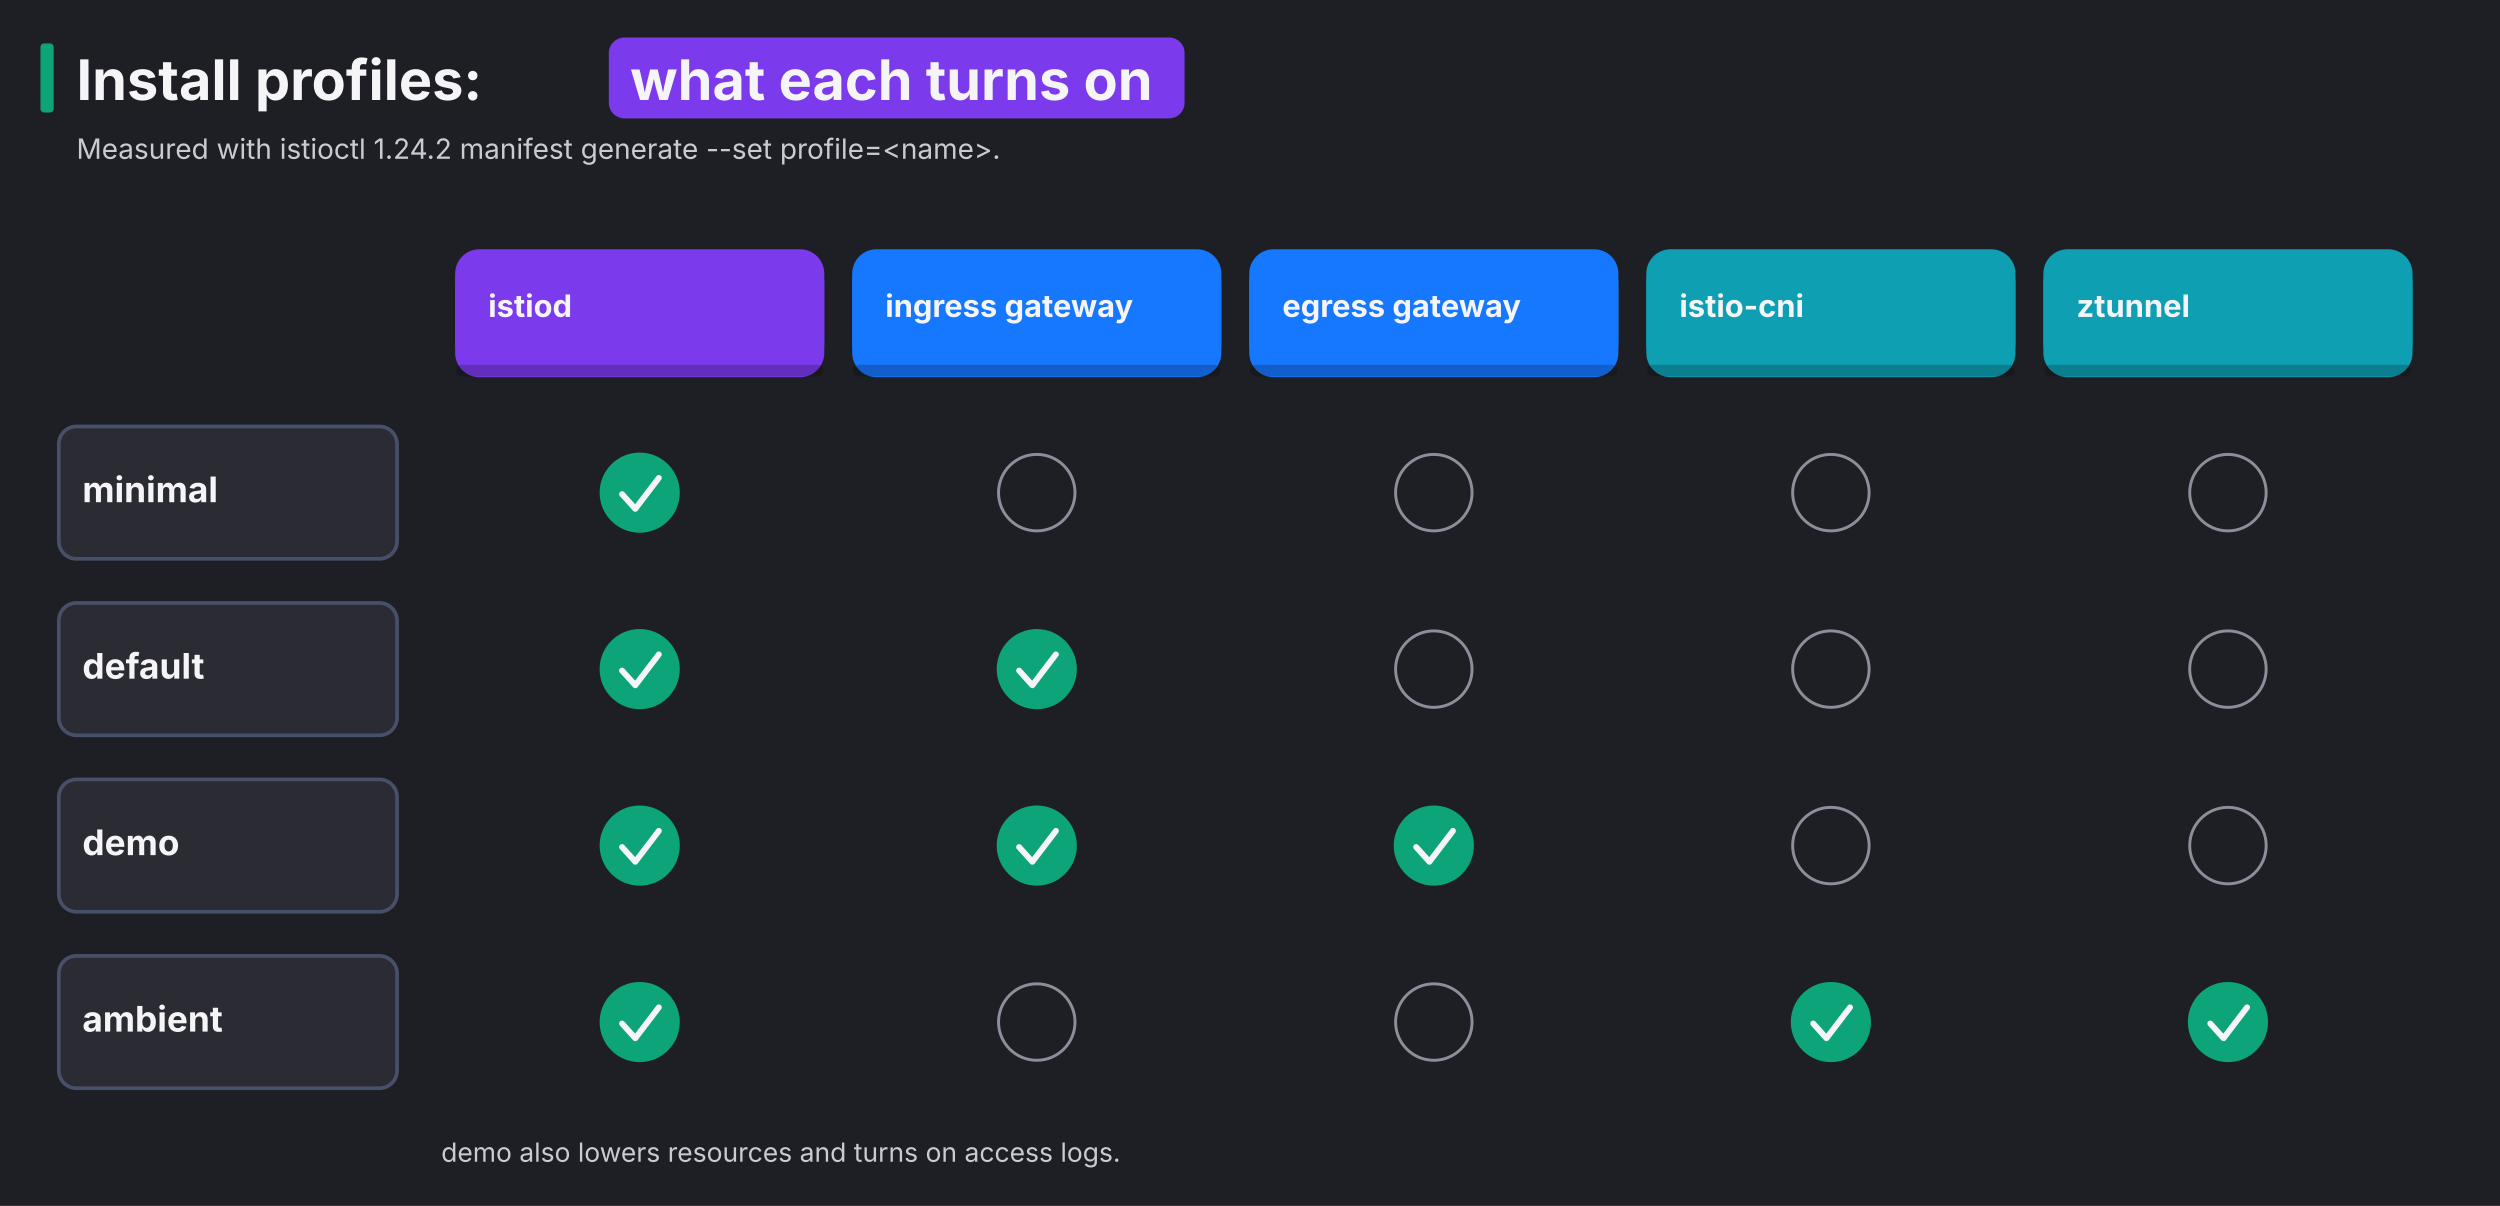
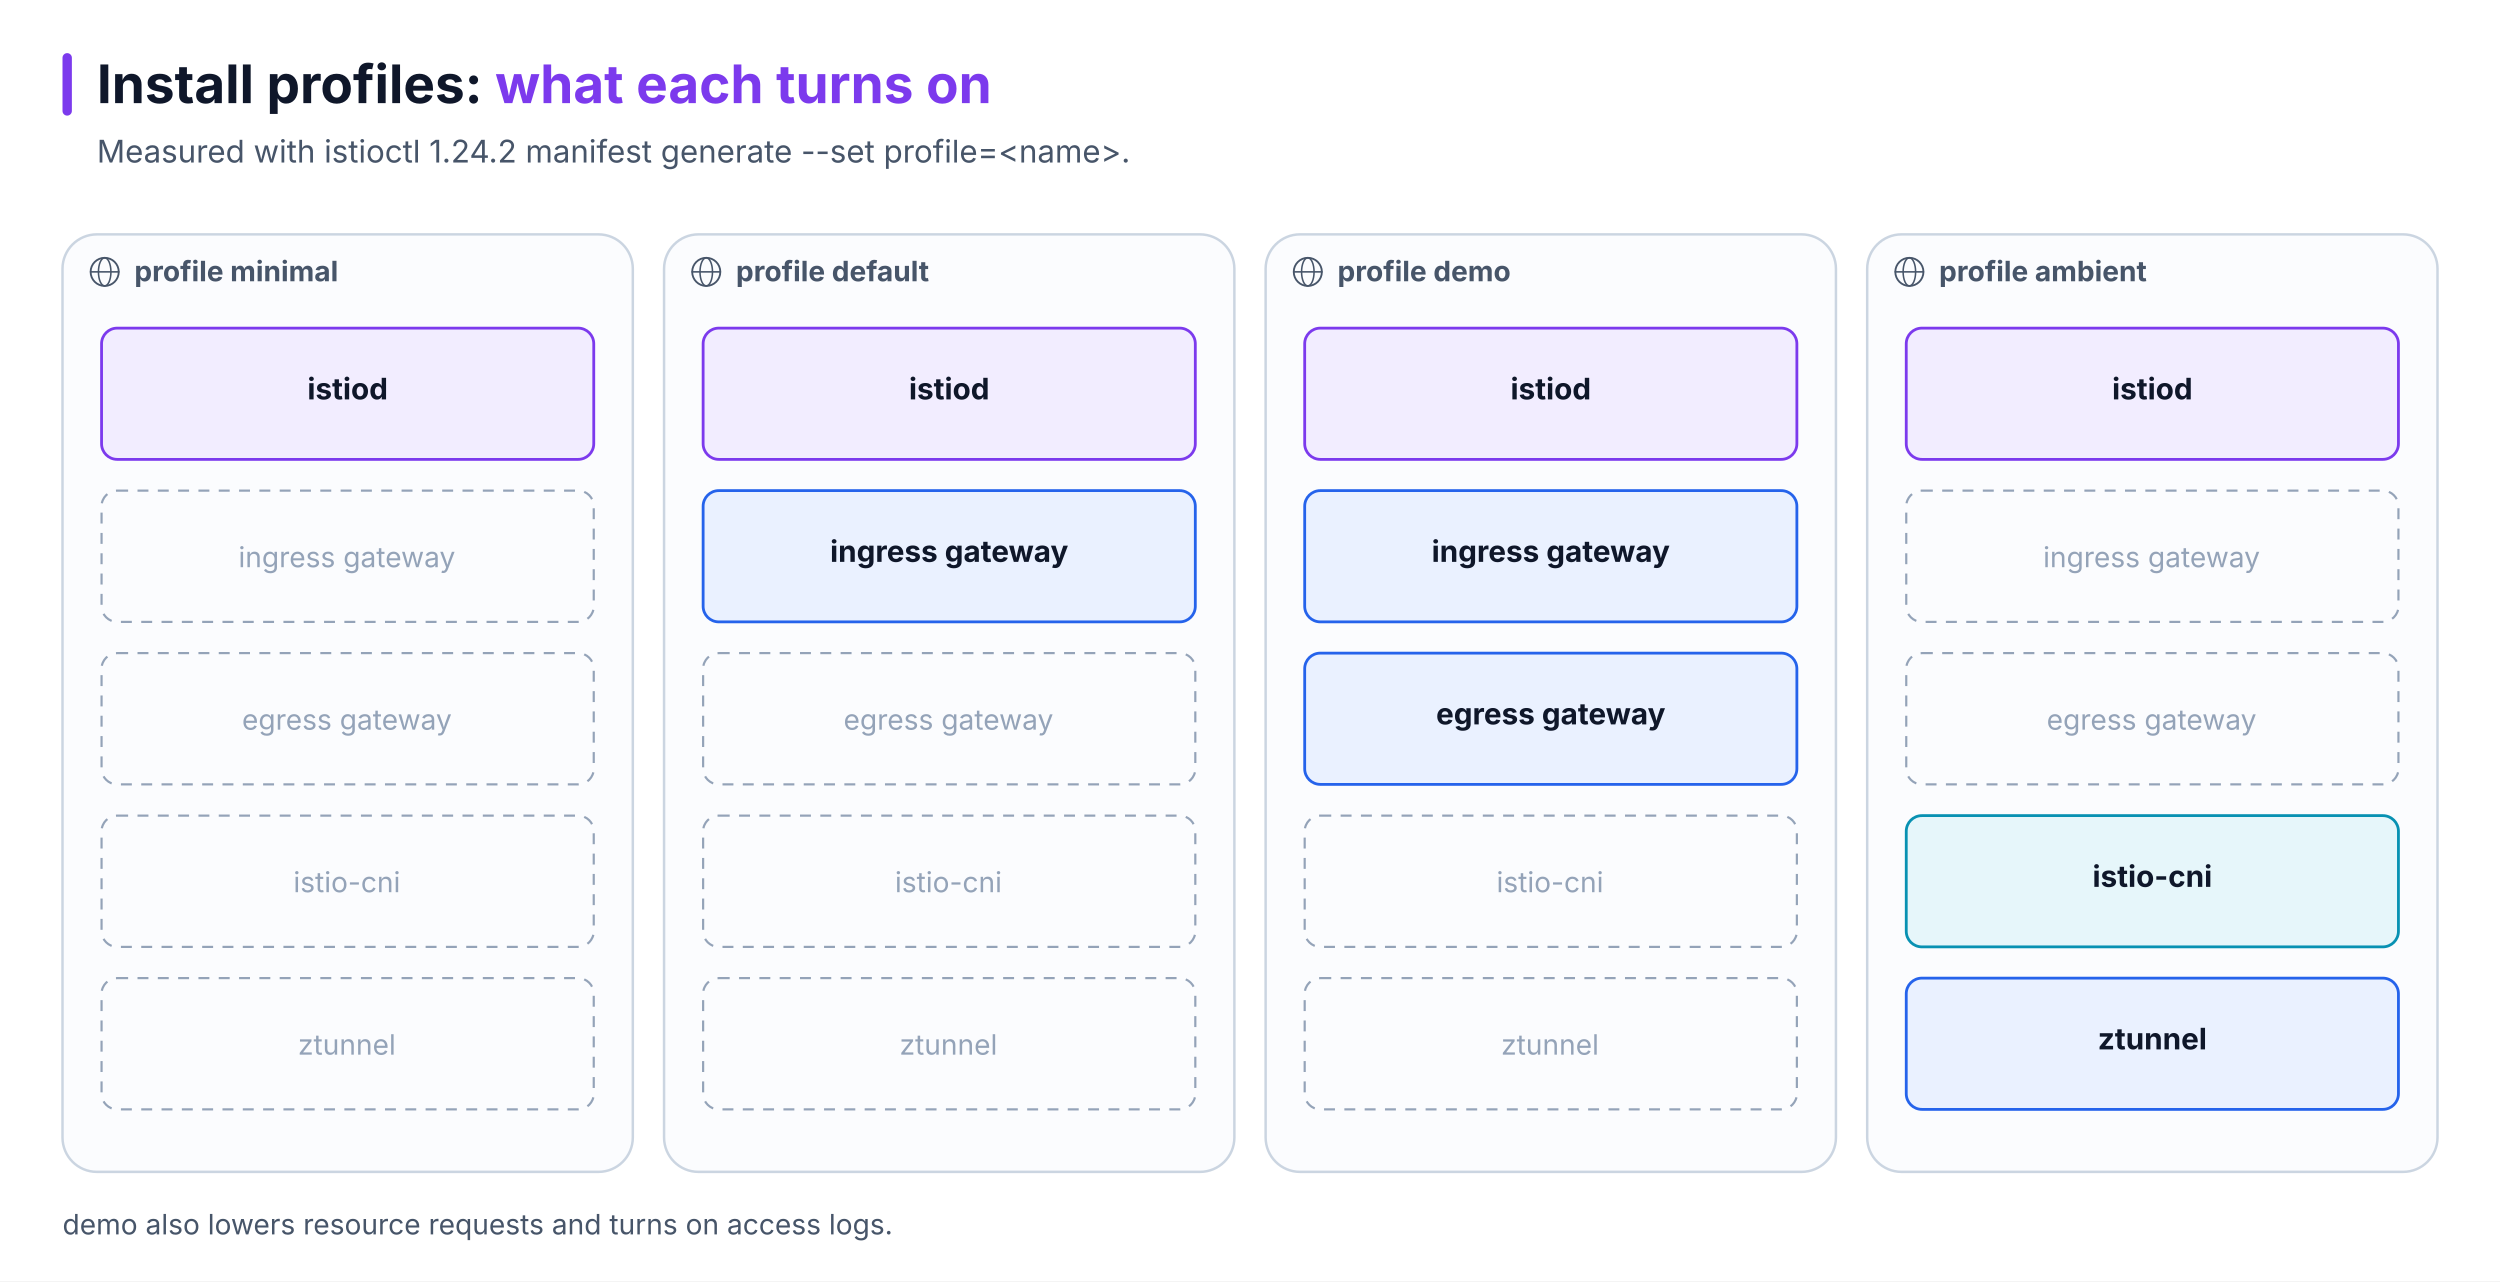
- <svg xmlns="http://www.w3.org/2000/svg" width="1700" height="820" viewBox="0 0 1700 820" font-family="Inter, -apple-system, 'Segoe UI', Helvetica, Arial, sans-serif">
-   <rect width="1700" height="820" fill="#1e1f24" />
-   <defs>
-     <marker id="h" markerWidth="12" markerHeight="10" refX="10" refY="5" orient="auto" markerUnits="userSpaceOnUse">
-       <path d="M0,0 L12,5 L0,10 z" fill="#d0d3dc" />
-     </marker>
-   </defs>
-   <rect x="28.0" y="30.0" width="8.0" height="46.0" rx="2" fill="#0ea47a" stroke="#0ea47a" stroke-width="1" />
-   <text x="52.0" y="68.0" font-size="38" fill="#f5f5f7" font-weight="700" text-anchor="start">Install profiles:</text>
-   <rect x="414.5" y="26.0" width="390.5" height="54.0" rx="10" fill="#7c3aed" stroke="#7c3aed" stroke-width="1" />
-   <text x="428.5" y="68.0" font-size="38" fill="#f5f5f7" font-weight="700" text-anchor="start">what each turns on</text>
-   <text x="52.0" y="108.0" font-size="19" fill="#c9cbd3" text-anchor="start">Measured with istioctl 1.24.2 manifest generate --set profile=&lt;name&gt;.</text>
-   <rect x="310.0" y="176.0" width="250.0" height="80.0" rx="16" fill="#7c3aed" stroke="#7c3aed" stroke-width="1" />
-   <rect x="310.0" y="170.0" width="250.0" height="80.0" rx="16" fill="#7c3aed" stroke="#7c3aed" stroke-width="1" />
-   <rect x="310.0" y="248.0" width="250.0" height="8.0" rx="4" fill="#00000033" stroke="#00000033" stroke-width="0" />
-   <text x="332.0" y="215.5" font-size="21" fill="#f5f5f7" font-weight="700" text-anchor="start">istiod</text>
-   <rect x="580.0" y="176.0" width="250.0" height="80.0" rx="16" fill="#1677ff" stroke="#1677ff" stroke-width="1" />
-   <rect x="580.0" y="170.0" width="250.0" height="80.0" rx="16" fill="#1677ff" stroke="#1677ff" stroke-width="1" />
-   <rect x="580.0" y="248.0" width="250.0" height="8.0" rx="4" fill="#00000033" stroke="#00000033" stroke-width="0" />
-   <text x="602.0" y="215.5" font-size="21" fill="#f5f5f7" font-weight="700" text-anchor="start">ingress gateway</text>
-   <rect x="850.0" y="176.0" width="250.0" height="80.0" rx="16" fill="#1677ff" stroke="#1677ff" stroke-width="1" />
-   <rect x="850.0" y="170.0" width="250.0" height="80.0" rx="16" fill="#1677ff" stroke="#1677ff" stroke-width="1" />
-   <rect x="850.0" y="248.0" width="250.0" height="8.0" rx="4" fill="#00000033" stroke="#00000033" stroke-width="0" />
-   <text x="872.0" y="215.5" font-size="21" fill="#f5f5f7" font-weight="700" text-anchor="start">egress gateway</text>
-   <rect x="1120.0" y="176.0" width="250.0" height="80.0" rx="16" fill="#0e9fb3" stroke="#0e9fb3" stroke-width="1" />
-   <rect x="1120.0" y="170.0" width="250.0" height="80.0" rx="16" fill="#0e9fb3" stroke="#0e9fb3" stroke-width="1" />
-   <rect x="1120.0" y="248.0" width="250.0" height="8.0" rx="4" fill="#00000033" stroke="#00000033" stroke-width="0" />
-   <text x="1142.0" y="215.5" font-size="21" fill="#f5f5f7" font-weight="700" text-anchor="start">istio-cni</text>
-   <rect x="1390.0" y="176.0" width="250.0" height="80.0" rx="16" fill="#0e9fb3" stroke="#0e9fb3" stroke-width="1" />
-   <rect x="1390.0" y="170.0" width="250.0" height="80.0" rx="16" fill="#0e9fb3" stroke="#0e9fb3" stroke-width="1" />
-   <rect x="1390.0" y="248.0" width="250.0" height="8.0" rx="4" fill="#00000033" stroke="#00000033" stroke-width="0" />
-   <text x="1412.0" y="215.5" font-size="21" fill="#f5f5f7" font-weight="700" text-anchor="start">ztunnel</text>
-   <rect x="40.0" y="290.0" width="230.0" height="90.0" rx="12" fill="#2a2b33" stroke="#475069" stroke-width="2.5" />
-   <text x="56.0" y="341.5" font-size="24" fill="#f5f5f7" font-weight="700" text-anchor="start">minimal</text>
-   <ellipse cx="435.0" cy="335.0" rx="26" ry="26" fill="#0ea47a" stroke="#0ea47a" stroke-width="2.5" />
-   <polyline points="423.0,336.0 432.0,346.0 448.0,325.0" fill="none" stroke="#f5f5f7" stroke-width="4" stroke-linecap="round" stroke-linejoin="round" />
-   <ellipse cx="705.0" cy="335.0" rx="26" ry="26" fill="none" stroke="#8b8f9c" stroke-width="2" />
-   <ellipse cx="975.0" cy="335.0" rx="26" ry="26" fill="none" stroke="#8b8f9c" stroke-width="2" />
-   <ellipse cx="1245.0" cy="335.0" rx="26" ry="26" fill="none" stroke="#8b8f9c" stroke-width="2" />
-   <ellipse cx="1515.0" cy="335.0" rx="26" ry="26" fill="none" stroke="#8b8f9c" stroke-width="2" />
-   <rect x="40.0" y="410.0" width="230.0" height="90.0" rx="12" fill="#2a2b33" stroke="#475069" stroke-width="2.5" />
-   <text x="56.0" y="461.5" font-size="24" fill="#f5f5f7" font-weight="700" text-anchor="start">default</text>
-   <ellipse cx="435.0" cy="455.0" rx="26" ry="26" fill="#0ea47a" stroke="#0ea47a" stroke-width="2.5" />
-   <polyline points="423.0,456.0 432.0,466.0 448.0,445.0" fill="none" stroke="#f5f5f7" stroke-width="4" stroke-linecap="round" stroke-linejoin="round" />
-   <ellipse cx="705.0" cy="455.0" rx="26" ry="26" fill="#0ea47a" stroke="#0ea47a" stroke-width="2.5" />
-   <polyline points="693.0,456.0 702.0,466.0 718.0,445.0" fill="none" stroke="#f5f5f7" stroke-width="4" stroke-linecap="round" stroke-linejoin="round" />
-   <ellipse cx="975.0" cy="455.0" rx="26" ry="26" fill="none" stroke="#8b8f9c" stroke-width="2" />
-   <ellipse cx="1245.0" cy="455.0" rx="26" ry="26" fill="none" stroke="#8b8f9c" stroke-width="2" />
-   <ellipse cx="1515.0" cy="455.0" rx="26" ry="26" fill="none" stroke="#8b8f9c" stroke-width="2" />
-   <rect x="40.0" y="530.0" width="230.0" height="90.0" rx="12" fill="#2a2b33" stroke="#475069" stroke-width="2.5" />
-   <text x="56.0" y="581.5" font-size="24" fill="#f5f5f7" font-weight="700" text-anchor="start">demo</text>
-   <ellipse cx="435.0" cy="575.0" rx="26" ry="26" fill="#0ea47a" stroke="#0ea47a" stroke-width="2.5" />
-   <polyline points="423.0,576.0 432.0,586.0 448.0,565.0" fill="none" stroke="#f5f5f7" stroke-width="4" stroke-linecap="round" stroke-linejoin="round" />
-   <ellipse cx="705.0" cy="575.0" rx="26" ry="26" fill="#0ea47a" stroke="#0ea47a" stroke-width="2.5" />
-   <polyline points="693.0,576.0 702.0,586.0 718.0,565.0" fill="none" stroke="#f5f5f7" stroke-width="4" stroke-linecap="round" stroke-linejoin="round" />
-   <ellipse cx="975.0" cy="575.0" rx="26" ry="26" fill="#0ea47a" stroke="#0ea47a" stroke-width="2.5" />
-   <polyline points="963.0,576.0 972.0,586.0 988.0,565.0" fill="none" stroke="#f5f5f7" stroke-width="4" stroke-linecap="round" stroke-linejoin="round" />
-   <ellipse cx="1245.0" cy="575.0" rx="26" ry="26" fill="none" stroke="#8b8f9c" stroke-width="2" />
-   <ellipse cx="1515.0" cy="575.0" rx="26" ry="26" fill="none" stroke="#8b8f9c" stroke-width="2" />
-   <rect x="40.0" y="650.0" width="230.0" height="90.0" rx="12" fill="#2a2b33" stroke="#475069" stroke-width="2.5" />
-   <text x="56.0" y="701.5" font-size="24" fill="#f5f5f7" font-weight="700" text-anchor="start">ambient</text>
-   <ellipse cx="435.0" cy="695.0" rx="26" ry="26" fill="#0ea47a" stroke="#0ea47a" stroke-width="2.5" />
-   <polyline points="423.0,696.0 432.0,706.0 448.0,685.0" fill="none" stroke="#f5f5f7" stroke-width="4" stroke-linecap="round" stroke-linejoin="round" />
-   <ellipse cx="705.0" cy="695.0" rx="26" ry="26" fill="none" stroke="#8b8f9c" stroke-width="2" />
-   <ellipse cx="975.0" cy="695.0" rx="26" ry="26" fill="none" stroke="#8b8f9c" stroke-width="2" />
-   <ellipse cx="1245.0" cy="695.0" rx="26" ry="26" fill="#0ea47a" stroke="#0ea47a" stroke-width="2.5" />
-   <polyline points="1233.0,696.0 1242.0,706.0 1258.0,685.0" fill="none" stroke="#f5f5f7" stroke-width="4" stroke-linecap="round" stroke-linejoin="round" />
-   <ellipse cx="1515.0" cy="695.0" rx="26" ry="26" fill="#0ea47a" stroke="#0ea47a" stroke-width="2.5" />
-   <polyline points="1503.0,696.0 1512.0,706.0 1528.0,685.0" fill="none" stroke="#f5f5f7" stroke-width="4" stroke-linecap="round" stroke-linejoin="round" />
-   <text x="300.0" y="790.0" font-size="18" fill="#c9cbd3" text-anchor="start">demo also lowers resources and turns on access logs.</text>
+ <svg xmlns="http://www.w3.org/2000/svg" width="1600" height="820" viewBox="0 0 1600 820" font-family="Inter, -apple-system, 'Segoe UI', Helvetica, Arial, sans-serif">
+   <rect width="1600" height="820" fill="#ffffff" />
+   <rect x="40.0" y="34.0" width="6.0" height="40.0" rx="3.0" fill="#7c3aed" stroke="none" />
+   <text x="62" y="66" font-size="34" font-weight="700" fill="#0f172a">Install profiles: <tspan fill="#7c3aed">what each turns on</tspan>
+   </text>
+   <text x="62.0" y="104.0" font-size="20.0" fill="#475569" text-anchor="start">Measured with istioctl 1.24.2 manifest generate --set profile=&lt;name&gt;.</text>
+   <rect x="40.0" y="150.0" width="365.0" height="600.0" rx="22.0" fill="#fbfcfe" stroke="#cbd5e1" stroke-width="1.6" />
+   <ellipse cx="67.0" cy="174.0" rx="9.0" ry="9.0" fill="none" stroke="#475569" stroke-width="1.20" />
+   <ellipse cx="67.0" cy="174.0" rx="4.0" ry="9.0" fill="none" stroke="#475569" stroke-width="1.00" />
+   <polyline points="58.0,174.0 76.0,174.0" fill="none" stroke="#475569" stroke-width="1.00" stroke-linecap="round" stroke-linejoin="round" />
+   <text x="86.0" y="180.0" font-size="18.0" fill="#475569" font-weight="700" text-anchor="start">profile minimal</text>
+   <rect x="65.0" y="210.0" width="315.0" height="84.0" rx="10.0" fill="#f2edff" stroke="#7c3aed" stroke-width="1.8" />
+   <text x="222.5" y="255.6" font-size="19.0" fill="#0f172a" font-weight="700" text-anchor="middle">istiod</text>
+   <rect x="65.0" y="314.0" width="315.0" height="84.0" rx="10.0" fill="none" stroke="#94a3b8" stroke-width="1.4" stroke-dasharray="7 6" />
+   <text x="222.0" y="363.0" font-size="18.0" fill="#94a3b8" text-anchor="middle">ingress gateway</text>
+   <rect x="65.0" y="418.0" width="315.0" height="84.0" rx="10.0" fill="none" stroke="#94a3b8" stroke-width="1.4" stroke-dasharray="7 6" />
+   <text x="222.0" y="467.0" font-size="18.0" fill="#94a3b8" text-anchor="middle">egress gateway</text>
+   <rect x="65.0" y="522.0" width="315.0" height="84.0" rx="10.0" fill="none" stroke="#94a3b8" stroke-width="1.4" stroke-dasharray="7 6" />
+   <text x="222.0" y="571.0" font-size="18.0" fill="#94a3b8" text-anchor="middle">istio-cni</text>
+   <rect x="65.0" y="626.0" width="315.0" height="84.0" rx="10.0" fill="none" stroke="#94a3b8" stroke-width="1.4" stroke-dasharray="7 6" />
+   <text x="222.0" y="675.0" font-size="18.0" fill="#94a3b8" text-anchor="middle">ztunnel</text>
+   <rect x="425.0" y="150.0" width="365.0" height="600.0" rx="22.0" fill="#fbfcfe" stroke="#cbd5e1" stroke-width="1.6" />
+   <ellipse cx="452.0" cy="174.0" rx="9.0" ry="9.0" fill="none" stroke="#475569" stroke-width="1.20" />
+   <ellipse cx="452.0" cy="174.0" rx="4.0" ry="9.0" fill="none" stroke="#475569" stroke-width="1.00" />
+   <polyline points="443.0,174.0 461.0,174.0" fill="none" stroke="#475569" stroke-width="1.00" stroke-linecap="round" stroke-linejoin="round" />
+   <text x="471.0" y="180.0" font-size="18.0" fill="#475569" font-weight="700" text-anchor="start">profile default</text>
+   <rect x="450.0" y="210.0" width="315.0" height="84.0" rx="10.0" fill="#f2edff" stroke="#7c3aed" stroke-width="1.8" />
+   <text x="607.5" y="255.6" font-size="19.0" fill="#0f172a" font-weight="700" text-anchor="middle">istiod</text>
+   <rect x="450.0" y="314.0" width="315.0" height="84.0" rx="10.0" fill="#eaf1ff" stroke="#2563eb" stroke-width="1.8" />
+   <text x="607.5" y="359.6" font-size="19.0" fill="#0f172a" font-weight="700" text-anchor="middle">ingress gateway</text>
+   <rect x="450.0" y="418.0" width="315.0" height="84.0" rx="10.0" fill="none" stroke="#94a3b8" stroke-width="1.4" stroke-dasharray="7 6" />
+   <text x="607.0" y="467.0" font-size="18.0" fill="#94a3b8" text-anchor="middle">egress gateway</text>
+   <rect x="450.0" y="522.0" width="315.0" height="84.0" rx="10.0" fill="none" stroke="#94a3b8" stroke-width="1.4" stroke-dasharray="7 6" />
+   <text x="607.0" y="571.0" font-size="18.0" fill="#94a3b8" text-anchor="middle">istio-cni</text>
+   <rect x="450.0" y="626.0" width="315.0" height="84.0" rx="10.0" fill="none" stroke="#94a3b8" stroke-width="1.4" stroke-dasharray="7 6" />
+   <text x="607.0" y="675.0" font-size="18.0" fill="#94a3b8" text-anchor="middle">ztunnel</text>
+   <rect x="810.0" y="150.0" width="365.0" height="600.0" rx="22.0" fill="#fbfcfe" stroke="#cbd5e1" stroke-width="1.6" />
+   <ellipse cx="837.0" cy="174.0" rx="9.0" ry="9.0" fill="none" stroke="#475569" stroke-width="1.20" />
+   <ellipse cx="837.0" cy="174.0" rx="4.0" ry="9.0" fill="none" stroke="#475569" stroke-width="1.00" />
+   <polyline points="828.0,174.0 846.0,174.0" fill="none" stroke="#475569" stroke-width="1.00" stroke-linecap="round" stroke-linejoin="round" />
+   <text x="856.0" y="180.0" font-size="18.0" fill="#475569" font-weight="700" text-anchor="start">profile demo</text>
+   <rect x="835.0" y="210.0" width="315.0" height="84.0" rx="10.0" fill="#f2edff" stroke="#7c3aed" stroke-width="1.8" />
+   <text x="992.5" y="255.6" font-size="19.0" fill="#0f172a" font-weight="700" text-anchor="middle">istiod</text>
+   <rect x="835.0" y="314.0" width="315.0" height="84.0" rx="10.0" fill="#eaf1ff" stroke="#2563eb" stroke-width="1.8" />
+   <text x="992.5" y="359.6" font-size="19.0" fill="#0f172a" font-weight="700" text-anchor="middle">ingress gateway</text>
+   <rect x="835.0" y="418.0" width="315.0" height="84.0" rx="10.0" fill="#eaf1ff" stroke="#2563eb" stroke-width="1.8" />
+   <text x="992.5" y="463.6" font-size="19.0" fill="#0f172a" font-weight="700" text-anchor="middle">egress gateway</text>
+   <rect x="835.0" y="522.0" width="315.0" height="84.0" rx="10.0" fill="none" stroke="#94a3b8" stroke-width="1.4" stroke-dasharray="7 6" />
+   <text x="992.0" y="571.0" font-size="18.0" fill="#94a3b8" text-anchor="middle">istio-cni</text>
+   <rect x="835.0" y="626.0" width="315.0" height="84.0" rx="10.0" fill="none" stroke="#94a3b8" stroke-width="1.4" stroke-dasharray="7 6" />
+   <text x="992.0" y="675.0" font-size="18.0" fill="#94a3b8" text-anchor="middle">ztunnel</text>
+   <rect x="1195.0" y="150.0" width="365.0" height="600.0" rx="22.0" fill="#fbfcfe" stroke="#cbd5e1" stroke-width="1.6" />
+   <ellipse cx="1222.0" cy="174.0" rx="9.0" ry="9.0" fill="none" stroke="#475569" stroke-width="1.20" />
+   <ellipse cx="1222.0" cy="174.0" rx="4.0" ry="9.0" fill="none" stroke="#475569" stroke-width="1.00" />
+   <polyline points="1213.0,174.0 1231.0,174.0" fill="none" stroke="#475569" stroke-width="1.00" stroke-linecap="round" stroke-linejoin="round" />
+   <text x="1241.0" y="180.0" font-size="18.0" fill="#475569" font-weight="700" text-anchor="start">profile ambient</text>
+   <rect x="1220.0" y="210.0" width="315.0" height="84.0" rx="10.0" fill="#f2edff" stroke="#7c3aed" stroke-width="1.8" />
+   <text x="1377.5" y="255.6" font-size="19.0" fill="#0f172a" font-weight="700" text-anchor="middle">istiod</text>
+   <rect x="1220.0" y="314.0" width="315.0" height="84.0" rx="10.0" fill="none" stroke="#94a3b8" stroke-width="1.4" stroke-dasharray="7 6" />
+   <text x="1377.0" y="363.0" font-size="18.0" fill="#94a3b8" text-anchor="middle">ingress gateway</text>
+   <rect x="1220.0" y="418.0" width="315.0" height="84.0" rx="10.0" fill="none" stroke="#94a3b8" stroke-width="1.4" stroke-dasharray="7 6" />
+   <text x="1377.0" y="467.0" font-size="18.0" fill="#94a3b8" text-anchor="middle">egress gateway</text>
+   <rect x="1220.0" y="522.0" width="315.0" height="84.0" rx="10.0" fill="#e6f6fa" stroke="#0891b2" stroke-width="1.8" />
+   <text x="1377.5" y="567.6" font-size="19.0" fill="#0f172a" font-weight="700" text-anchor="middle">istio-cni</text>
+   <rect x="1220.0" y="626.0" width="315.0" height="84.0" rx="10.0" fill="#eaf1ff" stroke="#2563eb" stroke-width="1.8" />
+   <text x="1377.5" y="671.6" font-size="19.0" fill="#0f172a" font-weight="700" text-anchor="middle">ztunnel</text>
+   <text x="40.0" y="790.0" font-size="18.0" fill="#475569" text-anchor="start">demo also lowers resource requests and turns on access logs.</text>
</svg>
